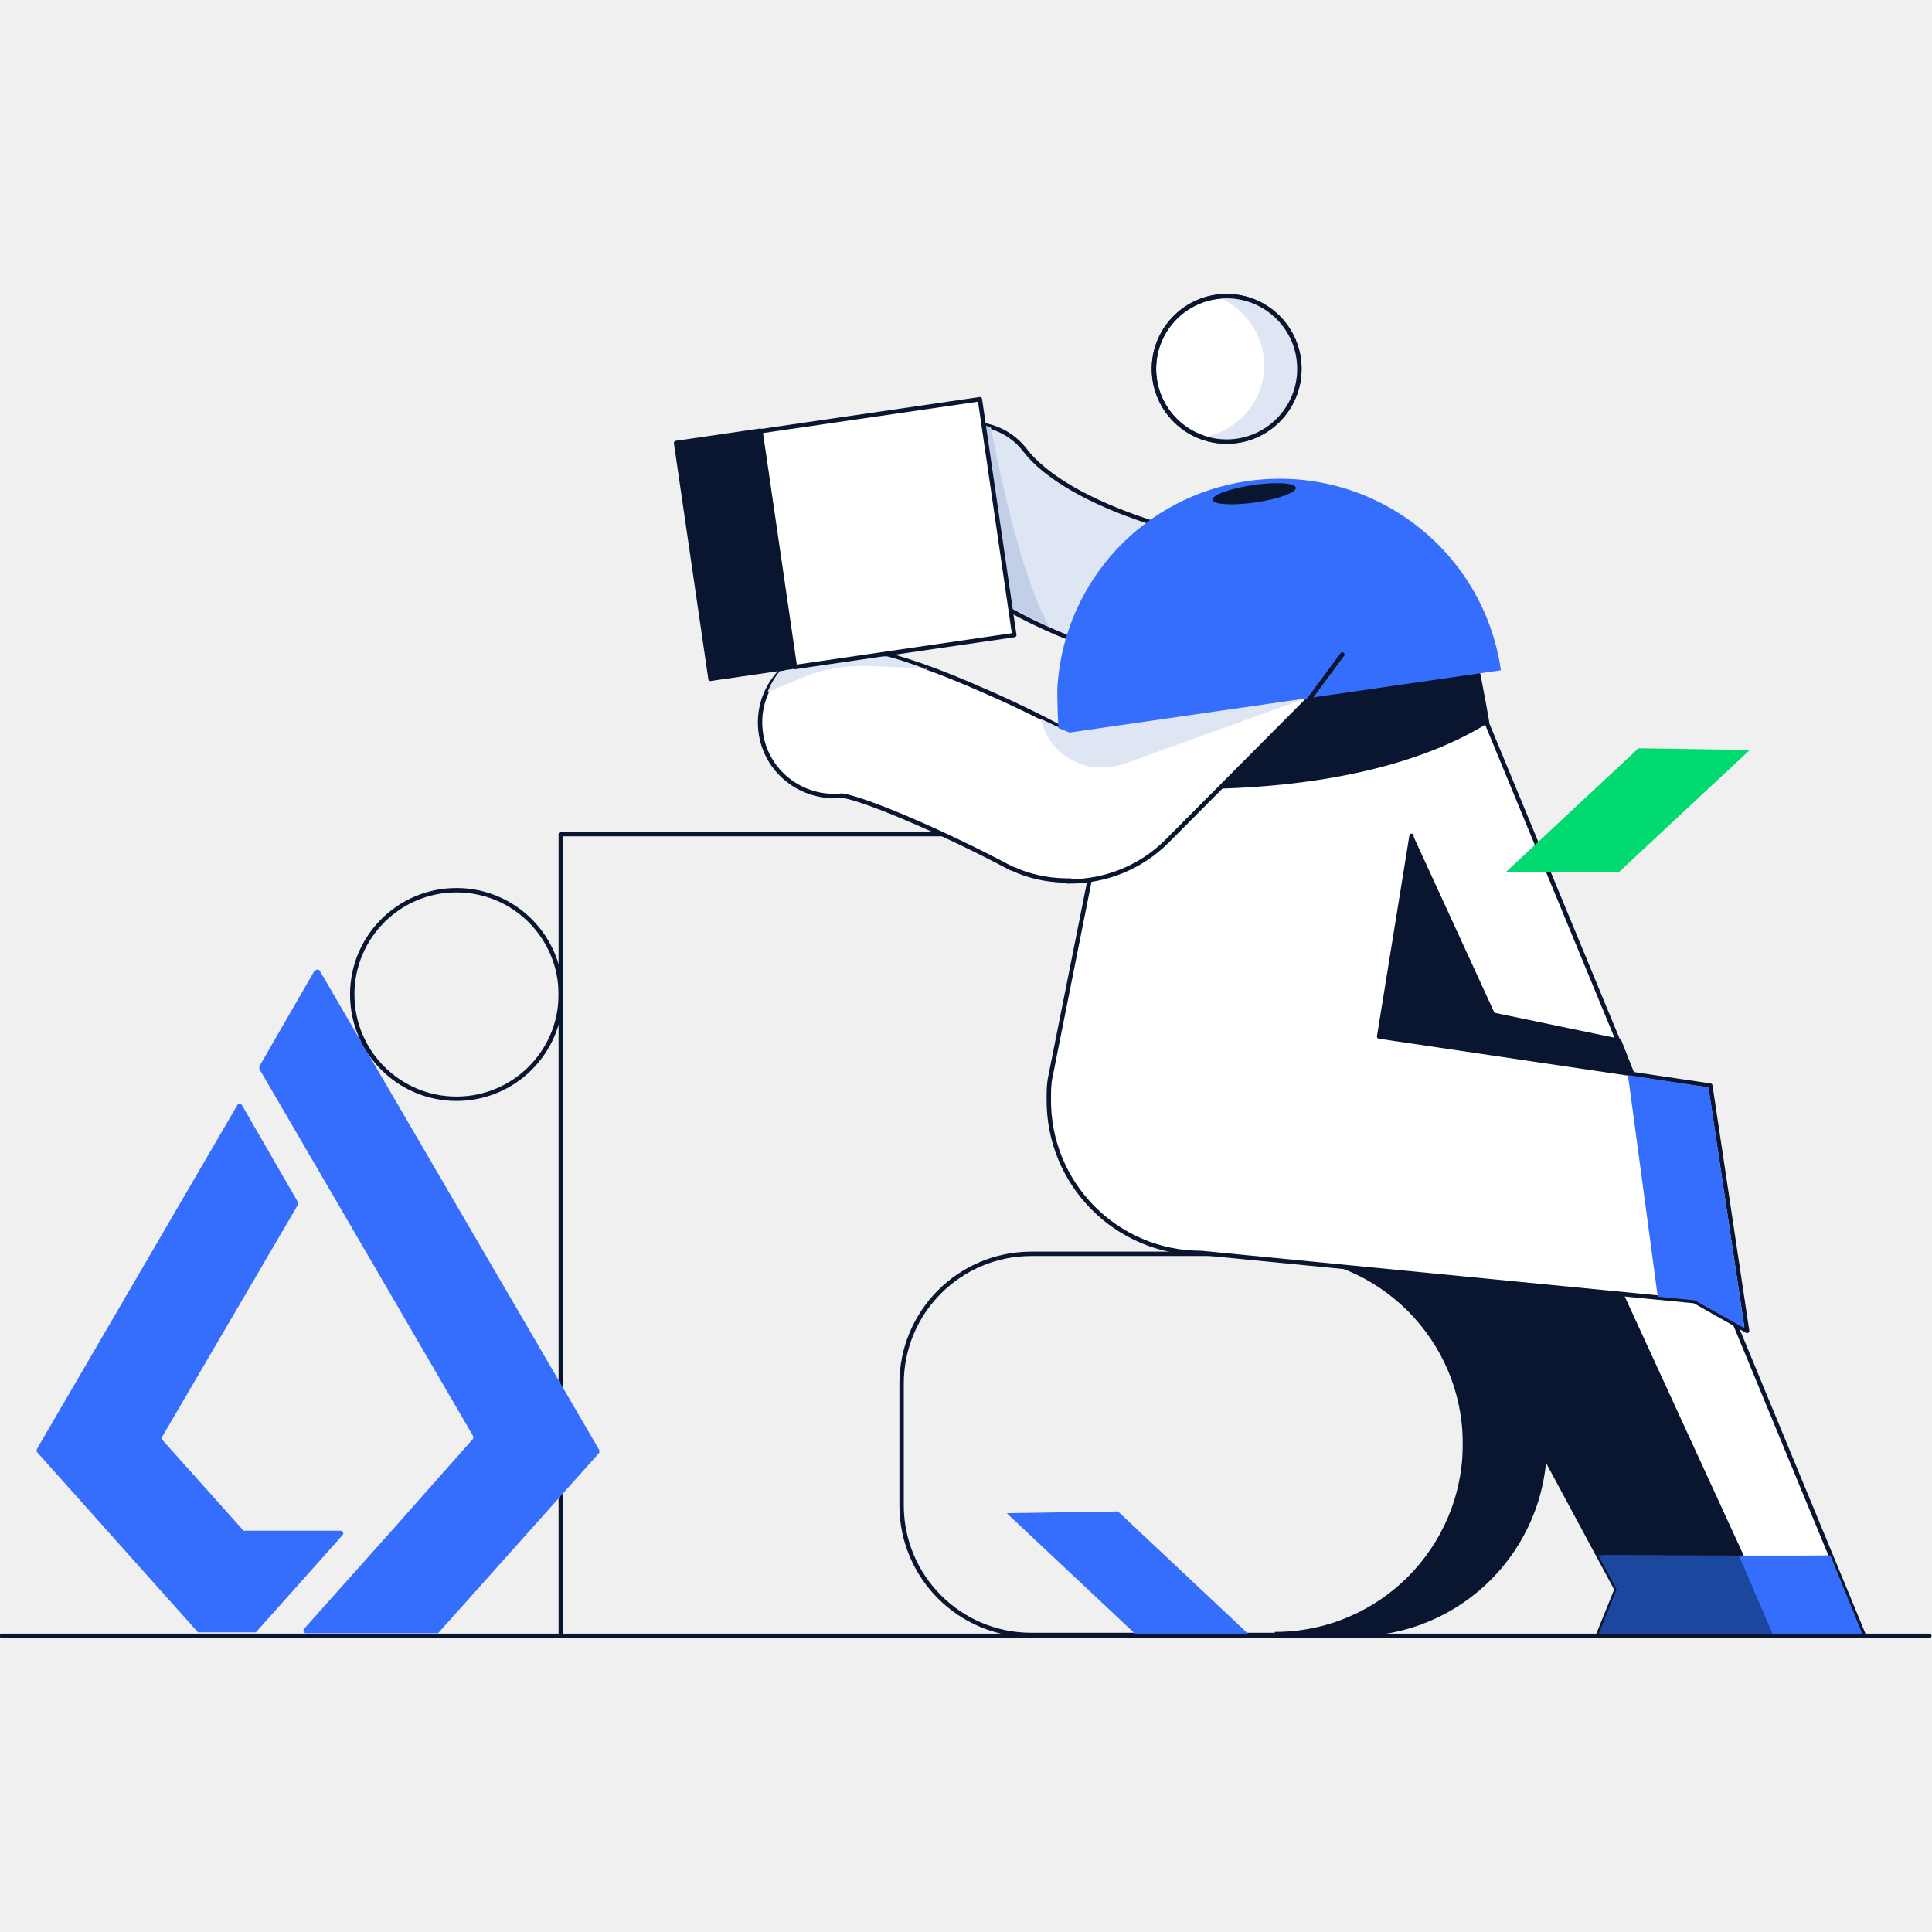
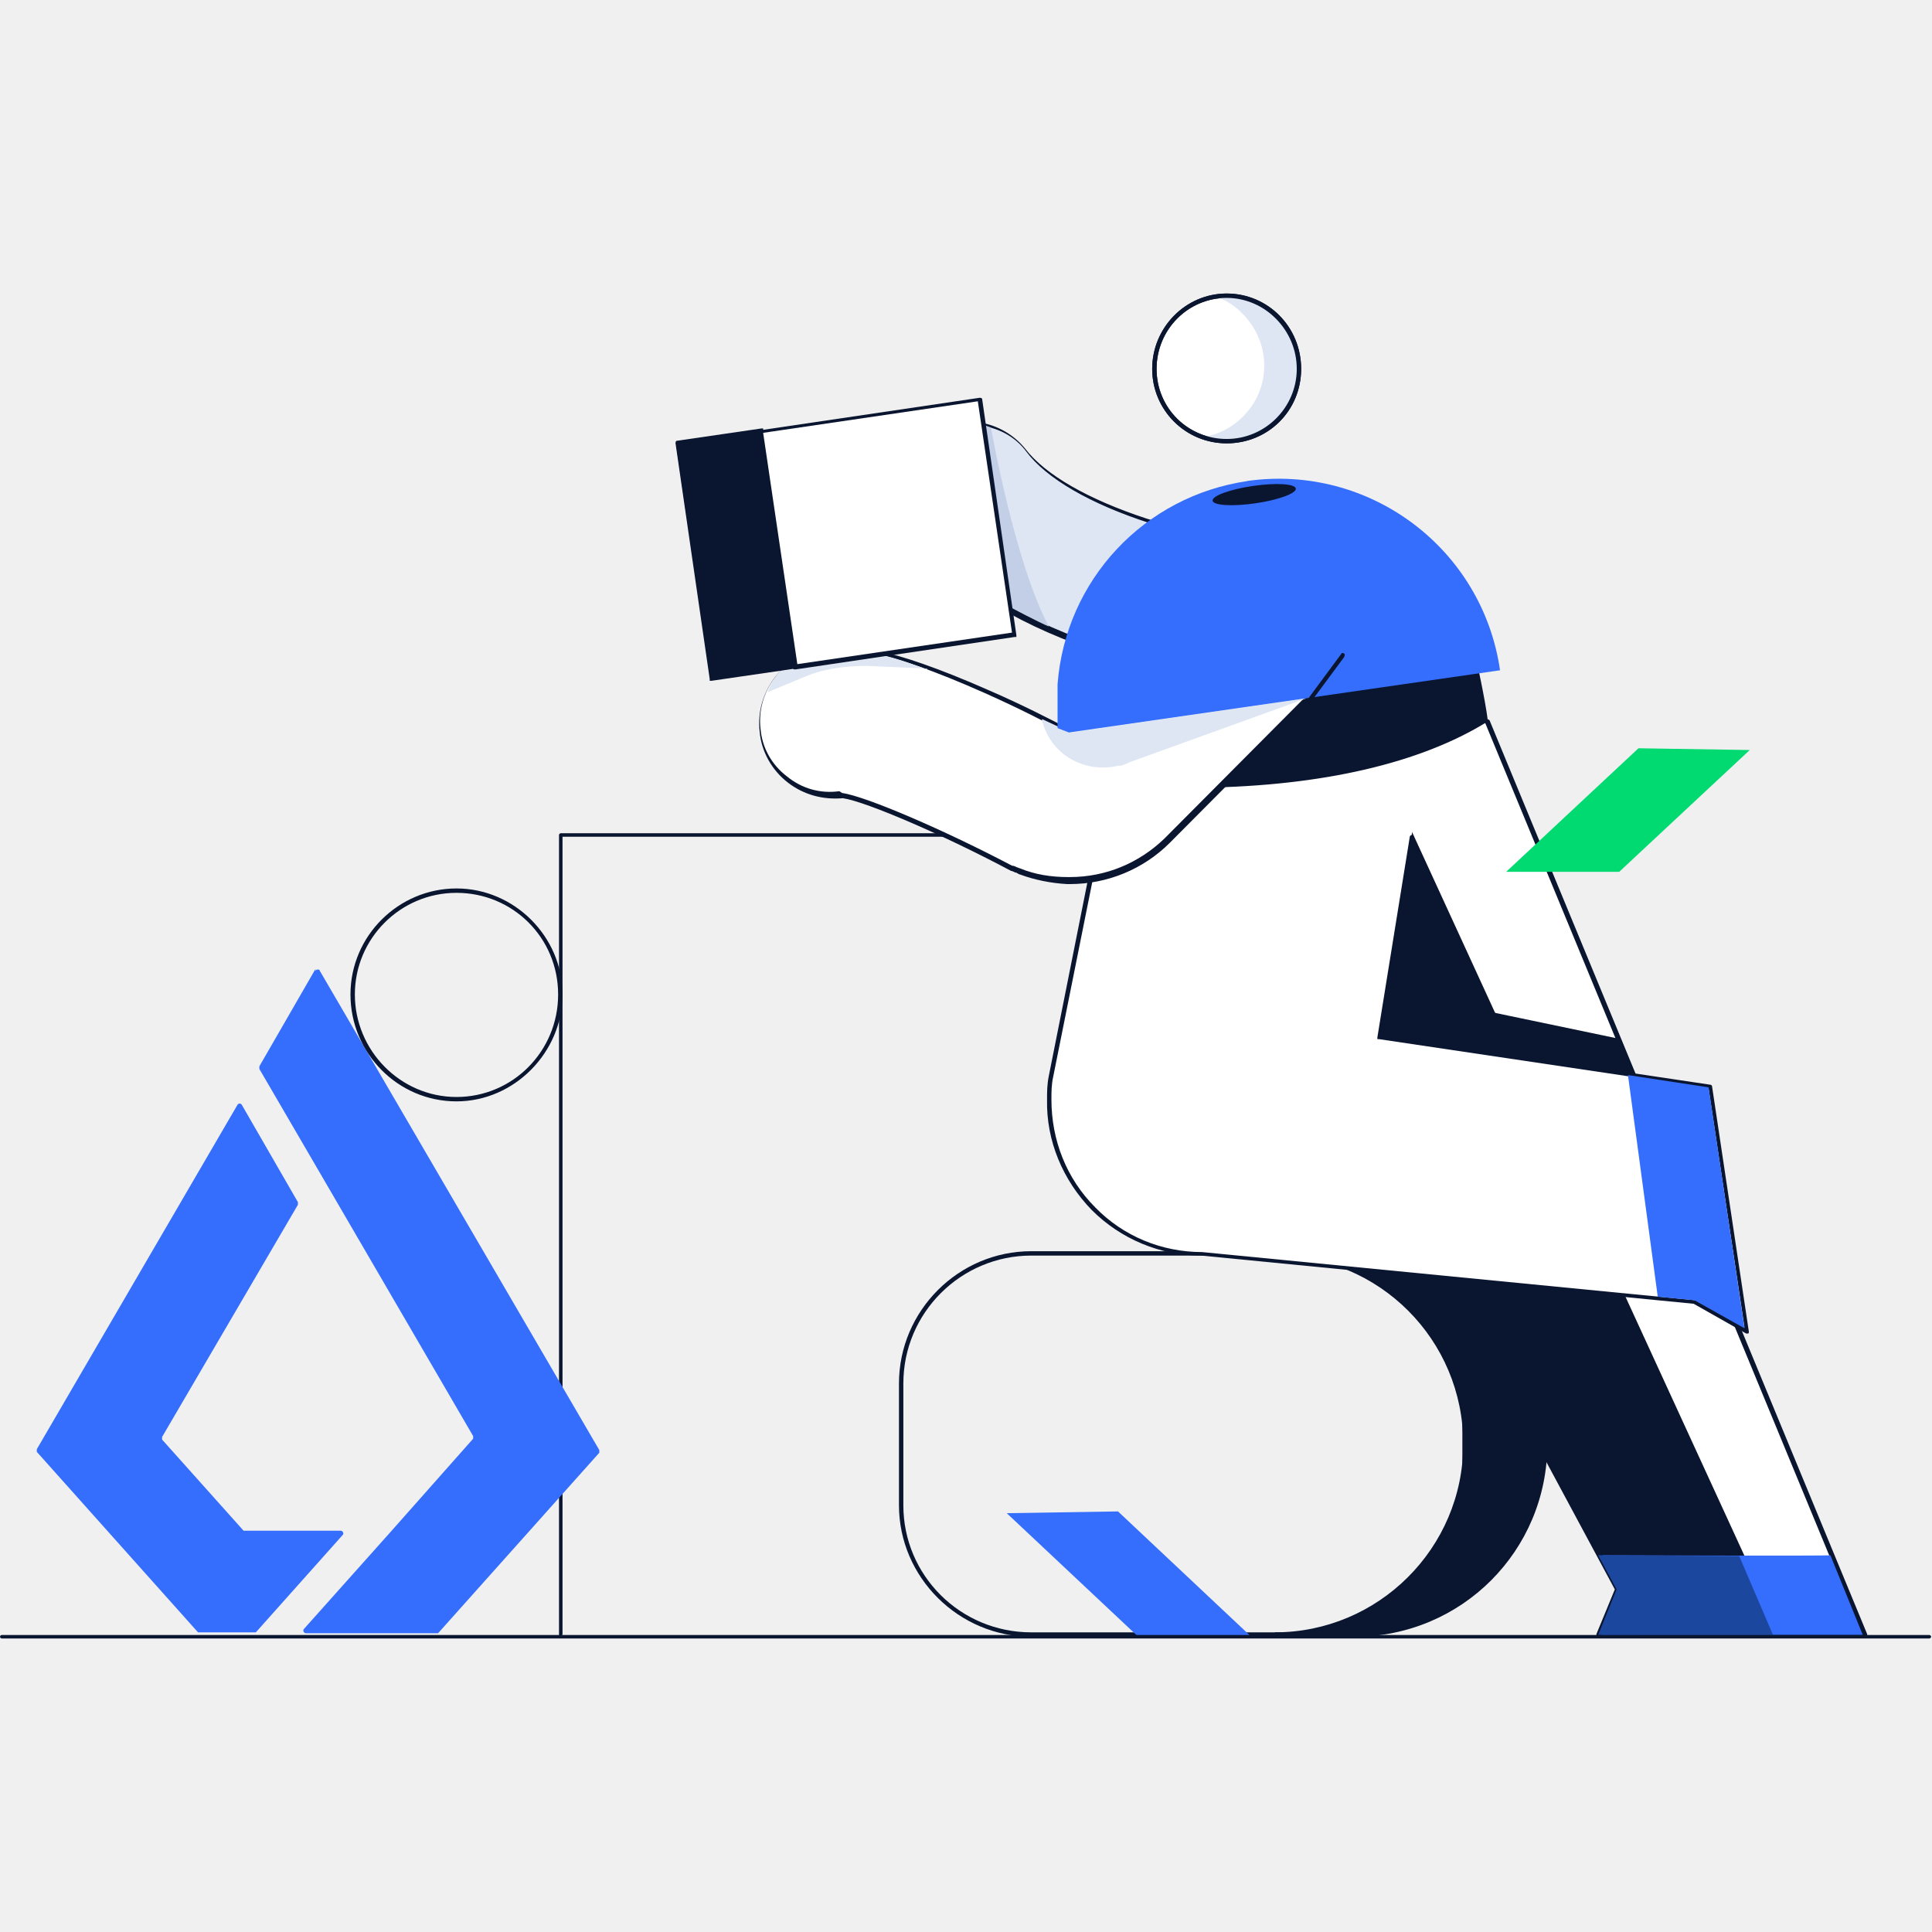
<svg xmlns="http://www.w3.org/2000/svg" id="Layer_1" data-name="Layer 1" version="1.1" viewBox="0 0 220.5 220.5">
  <defs>
    <style>
-       .cls-1, .cls-2, .cls-3, .cls-4, .cls-5, .cls-6, .cls-7, .cls-8 {
-         stroke: #0a1530;
-         stroke-width: .5px;
+       .cls-1 {
+         fill: none;
      }

-       .cls-1, .cls-2, .cls-5, .cls-8 {
-         stroke-miterlimit: 10;
+       .cls-1, .cls-2, .cls-3, .cls-4, .cls-5, .cls-6, .cls-7, .cls-8, .cls-9 {
+         stroke-width: 0px;
      }

-       .cls-1, .cls-6, .cls-9 {
+       .cls-2 {
+         fill: #c3cfe6;
+       }
+ 
+       .cls-3 {
+         fill: #356efd;
+       }
+ 
+       .cls-4 {
        fill: #0a1530;
      }

-       .cls-10 {
-         fill: #c3cfe6;
+       .cls-5 {
+         fill: #356efc;
      }

-       .cls-10, .cls-11, .cls-12, .cls-13, .cls-14, .cls-15, .cls-9, .cls-16 {
-         stroke-width: 0px;
-       }
- 
-       .cls-11, .cls-3 {
-         fill: none;
-       }
- 
-       .cls-12, .cls-5 {
+       .cls-6 {
        fill: #dee6f3;
      }

-       .cls-2, .cls-4 {
+       .cls-7 {
+         fill: #1b479e;
+       }
+ 
+       .cls-8 {
        fill: #fff;
      }

-       .cls-3, .cls-4, .cls-6, .cls-7 {
-         stroke-linecap: round;
-         stroke-linejoin: round;
-       }
- 
-       .cls-13 {
-         fill: #356efd;
-       }
- 
-       .cls-14 {
-         fill: #1b479e;
-       }
- 
-       .cls-7 {
-         fill: #fae354;
-       }
- 
-       .cls-15 {
-         fill: #356efc;
-       }
- 
-       .cls-16 {
+       .cls-9 {
        fill: #00da71;
-       }
- 
-       .cls-8 {
-         fill: #0a1530;
      }
    </style>
  </defs>
-   <rect class="cls-11" x=".2" y=".2" width="220" height="220" />
+   <rect class="cls-1" x=".2" y=".2" width="220" height="220" />
  <g>
-     <polyline class="cls-3" points="64 186.5 64 95.2 124.2 95.2" />
-     <polygon class="cls-4" points="169.6 82.3 212.7 186.6 182.8 186.6 184.9 181.4 134.9 91.2 169.6 82.3" />
-     <polygon class="cls-6" points="202.9 186.6 159.5 92.1 140.5 99.6 184.5 181.4 182.4 186.6 202.9 186.6" />
-     <polygon class="cls-8" points="186.7 123.6 169.4 121.7 169.4 115.6 184.8 118.8 186.7 123.6" />
-     <path class="cls-5" d="M140.3,77.4c-.4,0-.7,0-1.1,0-2.5-.3-24.8-3.8-34.5-16.5-2.6-3.4-2-8.3,1.4-10.9,3.4-2.6,8.3-2,10.9,1.4,2.3,3,7.3,5.9,14,8.1,2.5.8,5.1,1.5,7.7,2l4.9-3c3.7-2.3,8.5-1.1,10.7,2.5,2.3,3.7,1.1,8.5-2.5,10.7h0l-7.5,4.6c-1.2.8-2.7,1.2-4.1,1.2Z" />
-     <circle class="cls-2" cx="140" cy="42.1" r="8.3" />
-     <path class="cls-12" d="M145.9,36.3c-1.8-1.9-4.4-2.7-7-2.4,1.1.4,2.2,1.1,3,2,3.2,3.3,3.2,8.5-.1,11.7-1.3,1.3-3,2.1-4.7,2.3,4.3,1.6,9.1-.6,10.7-4.9,1.1-3,.4-6.4-1.9-8.7Z" />
-     <path class="cls-1" d="M154.6,143.1h-9.1c12,0,21.7,9.7,21.7,21.7h0c0,12-9.7,21.7-21.7,21.7h9.1c12,0,21.7-9.7,21.7-21.7h0c0-12-9.8-21.7-21.7-21.7Z" />
-     <rect class="cls-3" x="102.9" y="143.1" width="64.3" height="43.5" rx="14.8" ry="14.8" />
-     <path class="cls-4" d="M161.1,95.4l-3.7,22.9,37.8,5.6,4.2,28-6-3.4-56.3-5.5c-9.7,0-17.5-7.9-17.4-17.6,0-.9,0-1.7.2-2.6l6.1-30.6,36.9-8.1" />
-     <path class="cls-8" d="M145.8,81.7l-19.6-.6-2,12.9c3.4,0,6.7-1.1,9.4-3.2l12.2-9.1Z" />
-     <polygon class="cls-15" points="185.8 122.7 189.2 148 193.4 148.4 199.1 151.6 195 124.1 185.8 122.7" />
-     <path class="cls-15" d="M184.9,181.4l-2.1,5.2h29.8l-3.7-9.1c0,.1-26,0-26,0l2.1,3.9Z" />
-     <path class="cls-10" d="M112.3,48.5l.8.3s2.7,15.4,6.6,22.7c-1-.4-4.4-2.2-4.4-2.2l-3.1-20.8Z" />
-     <polygon class="cls-14" points="202.4 186.7 182.4 186.6 184.5 181.4 182.4 177.5 198.5 177.6 202.4 186.7" />
-     <path class="cls-1" d="M137.4,79.9l31-4.5s.9,4.5,1.3,6.9c-7.4,4.6-18.4,7.3-32.3,7.5-3.8,0,0-9.9,0-9.9Z" />
-     <path class="cls-2" d="M122,100.5c-1.9,0-3.8-.3-5.6-1-.3-.1-.6-.3-1-.4-7.7-4.1-16.6-7.9-19.3-8.3-4.6.5-8.8-2.8-9.3-7.4-.5-4.4,2.5-8.4,6.8-9.2,3-.6,7.4-.4,19.1,4.8,3.9,1.7,7.4,3.5,9.2,4.5l19.7-19.8c3.3-3.3,8.6-3.3,11.9,0,3.3,3.3,3.3,8.6,0,11.9h0l-20.3,20.4c-3,3-7,4.6-11.2,4.6Z" />
-     <path class="cls-12" d="M118.9,82.1h-.1c.9,3.9,4.7,6.2,8.7,5.3.5-.1.9-.2,1.3-.4l20.2-7.3-26.9,3.9-3.2-1.5Z" />
-     <path class="cls-15" d="M142.4,54.9c-11.8,1.7-20.8,11.3-21.7,23.2-.1,1.6.1,5,.1,5l1.3.5,49.2-7.1c-2-13.9-14.9-23.6-28.9-21.6,0,0,0,0,0,0Z" />
-     <ellipse class="cls-9" cx="143.1" cy="56.4" rx="4.8" ry="1" transform="translate(-6.6 21.2) rotate(-8.3)" />
-     <path class="cls-12" d="M105.8,76.3l-6.8-.3c-2.5,0-5,.3-7.3,1.3l-4.1,1.7c.3-.8.8-1.7,1.4-2.4l12.2-1.7c1.7.4,4.6,1.5,4.6,1.5Z" />
-     <rect class="cls-6" x="79.1" y="49.8" width="9.7" height="27.2" transform="translate(-8.3 12.7) rotate(-8.3)" />
-     <rect class="cls-4" x="88.6" y="47.3" width="25.3" height="27.2" transform="translate(-7.7 15.2) rotate(-8.3)" />
-     <polygon class="cls-15" points="142.7 186.7 129.8 186.7 114.9 172.7 127.6 172.5 142.7 186.7" />
-     <polygon class="cls-16" points="171.9 99.5 184.8 99.5 199.7 85.6 187 85.4 171.9 99.5" />
-     <line class="cls-7" x1="153.2" y1="74.7" x2="149.5" y2="79.7" />
-     <circle class="cls-3" cx="140" cy="42.1" r="8.3" />
-     <line class="cls-3" x1=".2" y1="186.7" x2="220.2" y2="186.7" />
+     <path class="cls-4" d="M64,186.8c-.1,0-.2-.1-.2-.2v-91.3c0-.1.1-.2.2-.2h60.2c.1,0,.2.1.2.2s-.1.2-.2.2h-60v91c0,.1-.1.2-.2.2Z" />
    <g>
-       <path class="cls-13" d="M29.2,186.3l9.9-11.1c.2-.2,0-.5-.2-.5h-10.9c0,0-.2,0-.2,0l-9.3-10.4c0,0,0-.2,0-.3l15.5-26.5c0,0,0-.2,0-.3l-6.4-11.1c-.1-.2-.4-.2-.5,0l-22.9,39.3c0,.1,0,.2,0,.3l18.4,20.6c0,0,.1,0,.2,0h6.2c0,0,.2,0,.2,0" />
-       <path class="cls-13" d="M36,110.6l-6.4,11.1c0,0,0,.2,0,.3l6.7,11.5,17.7,30.4c0,.1,0,.2,0,.3l-9.3,10.5h0l-10,11.2c-.2.2,0,.5.2.5h14.9c0,0,.2,0,.2,0l18.4-20.6c0,0,0-.2,0-.3l-31.9-54.7c-.1-.2-.4-.2-.5,0" />
+       <polygon class="cls-8" points="169.6 82.3 212.7 186.6 182.8 186.6 184.9 181.4 134.9 91.2 169.6 82.3" />
+       <path class="cls-4" d="M212.7,186.8h-29.9c0,0-.2,0-.2-.1,0,0,0-.2,0-.2l2.1-5.1-49.9-90.1c0,0,0-.1,0-.2,0,0,0-.1.2-.1l34.7-8.9c.1,0,.2,0,.3.1l43.1,104.3c0,0,0,.2,0,.2,0,0-.1.1-.2.1ZM183.2,186.3h29.2l-42.9-103.8-34.2,8.8,49.8,89.9c0,0,0,.1,0,.2l-2,4.9Z" />
    </g>
-     <circle class="cls-3" cx="52.1" cy="113.5" r="11.9" />
+     <g>
+       <polygon class="cls-4" points="202.9 186.6 159.5 92.1 140.5 99.6 184.5 181.4 182.4 186.6 202.9 186.6" />
+       <path class="cls-4" d="M202.9,186.8h-20.5c0,0-.2,0-.2-.1,0,0,0-.2,0-.2l2.1-5.1-43.9-81.7c0,0,0-.1,0-.2,0,0,0-.1.1-.1l19-7.5c.1,0,.3,0,.3.1l43.4,94.5c0,0,0,.2,0,.2,0,0-.1.1-.2.1ZM182.8,186.3h19.7l-43.1-93.9-18.5,7.3,43.9,81.6c0,0,0,.1,0,.2l-2,4.9Z" />
+     </g>
+     <g>
+       <polygon class="cls-4" points="186.7 123.6 169.4 121.7 169.4 115.6 184.8 118.8 186.7 123.6" />
+       <path class="cls-4" d="M187.1,123.9l-17.9-2v-6.6l15.8,3.3,2.1,5.3ZM169.7,121.5l16.7,1.8-1.7-4.3-15-3.1v5.6Z" />
+     </g>
+     <g>
+       <path class="cls-6" d="M140.3,77.4h-1.1c-2.5-.3-24.8-3.8-34.5-16.5-2.6-3.4-2-8.3,1.4-10.9,3.4-2.6,8.3-2,10.9,1.4,2.3,3,7.3,5.9,14,8.1,2.5.8,5.1,1.5,7.7,2l4.9-3c3.7-2.3,8.5-1.1,10.7,2.5,2.3,3.7,1.1,8.5-2.5,10.7h0l-7.5,4.6c-1.2.8-2.7,1.2-4.1,1.2h.1Z" />
+       <path class="cls-4" d="M140.2,77.8h-.6,0c0-.1-.5-.1-.5-.1,0,0-6.7-.8-14.6-3.6-9.2-3.2-16-7.6-20.1-13-2.7-3.5-2-8.6,1.4-11.3,1.7-1.3,3.8-1.9,5.9-1.6,2.1.3,4,1.4,5.3,3,2.3,3,7.2,5.8,13.9,8,2.7.8,5.2,1.5,7.6,2l4.8-2.9c1.8-1.1,4-1.5,6.1-1,2.1.5,3.8,1.8,5,3.6,1.1,1.8,1.5,4,1,6.1-.5,2.1-1.8,3.8-3.6,5l-7.5,4.6c-1.2.8-2.7,1.2-4.2,1.2ZM140.3,77.1h.6,0c1.2,0,2.4-.4,3.3-1.1l7.5-4.6c1.7-1,2.9-2.7,3.4-4.6.5-2,.1-4-.9-5.7-1-1.7-2.7-2.9-4.6-3.4-2-.5-4-.1-5.7.9l-5,3.1h0c-2.4-.5-5-1.2-7.7-2-6.8-2.2-11.8-5.1-14.1-8.2-1.2-1.6-3-2.6-5-2.9-2-.2-4,.3-5.6,1.5-1.6,1.2-2.6,3-2.9,5-.3,2,.3,4,1.5,5.6,4,5.3,10.7,9.6,19.8,12.8,7.9,2.8,14.4,3.6,14.5,3.6h1.1Z" />
+     </g>
+     <g>
+       <circle class="cls-8" cx="140" cy="42.1" r="8.3" />
+       <path class="cls-4" d="M140,50.6c-4.7,0-8.5-3.8-8.5-8.5s3.8-8.6,8.5-8.6,8.5,3.8,8.5,8.6-3.8,8.5-8.5,8.5ZM140,34c-4.4,0-8,3.6-8,8.1s3.6,8,8,8,8-3.6,8-8-3.6-8.1-8-8.1Z" />
+     </g>
+     <path class="cls-6" d="M145.9,36.3c-1.8-1.9-4.4-2.7-7-2.4,1.1.4,2.2,1.1,3,2,3.2,3.3,3.2,8.5-.1,11.7-1.3,1.3-3,2.1-4.7,2.3,4.3,1.6,9.1-.6,10.7-4.9,1.1-3,.4-6.4-1.9-8.7Z" />
+     <g>
+       <path class="cls-4" d="M154.6,143.1h-9.1c12,0,21.7,9.7,21.7,21.7h0c0,12-9.7,21.7-21.7,21.7h9.1c12,0,21.7-9.7,21.7-21.7h0c0-12-9.8-21.7-21.7-21.7Z" />
+       <path class="cls-4" d="M154.6,186.8h-9.1v-.5c11.8,0,21.5-9.6,21.5-21.5s-9.6-21.5-21.5-21.5v-.5h9.1c12.1,0,22,9.8,22,22s-9.8,22-22,22ZM150.2,186.2h4.4c11.8,0,21.5-9.6,21.5-21.5s-9.6-21.5-21.5-21.5h-4.4c9.9,2.1,17.3,10.9,17.3,21.5s-7.4,19.3-17.3,21.5Z" />
+     </g>
+     <path class="cls-4" d="M152.4,186.8h-34.7c-8.3,0-15.1-6.8-15.1-15v-13.9c0-8.3,6.8-15.1,15.1-15.1h34.7c8.3,0,15,6.8,15,15.1v13.9c0,8.3-6.8,15-15,15ZM117.7,143.3c-8,0-14.6,6.5-14.6,14.6v13.9c0,8,6.5,14.5,14.6,14.5h34.7c8,0,14.5-6.5,14.5-14.5v-13.9c0-8-6.5-14.6-14.5-14.6h-34.7Z" />
+     <g>
+       <path class="cls-8" d="M161.1,95.4l-3.7,22.9,37.8,5.6,4.2,28-6-3.4-56.3-5.5c-9.7,0-17.5-7.9-17.4-17.6,0-.9,0-1.7.2-2.6l6.1-30.6,36.9-8.1" />
+       <path class="cls-4" d="M199.4,152.2s0,0-.1,0l-6-3.4-56.2-5.5h0c-4.7,0-9.2-1.9-12.5-5.2-3.3-3.4-5.2-7.9-5.1-12.6,0-.9,0-1.7.2-2.7l6.1-30.6c0,0,0-.2.2-.2l36.9-8.1c.1,0,.3,0,.3.2,0,.1,0,.3-.2.3l-36.7,8.1-6.1,30.4c-.2.9-.2,1.7-.2,2.6,0,4.6,1.7,9,5,12.3,3.2,3.3,7.6,5.1,12.2,5.1l56.3,5.5s0,0,0,0l5.6,3.1-4.1-27.3-37.6-5.6c0,0-.1,0-.2,0,0,0,0-.1,0-.2l3.7-22.9c0-.1.1-.2.3-.2.1,0,.2.2.2.3l-3.7,22.6,37.5,5.6c.1,0,.2.1.2.2l4.2,28c0,0,0,.2-.1.2,0,0,0,0-.1,0Z" />
+     </g>
+     <g>
+       <path class="cls-4" d="M145.8,81.7l-19.6-.6-2,12.9c3.4,0,6.7-1.1,9.4-3.2,0,0,12.2-9.1,12.2-9.1Z" />
+       <path class="cls-4" d="M124.2,94.2h-.3l2.1-13.4,20.5.6-12.8,9.5c-2.7,2.1-6,3.2-9.5,3.2ZM126.4,81.4l-1.9,12.4c3.3,0,6.4-1.1,9-3.1l11.6-8.7-18.7-.6Z" />
+     </g>
+     <polygon class="cls-5" points="185.8 122.7 189.2 148 193.4 148.4 199.1 151.6 195 124.1 185.8 122.7" />
+     <path class="cls-5" d="M184.9,181.4l-2.1,5.2h29.8l-3.7-9.1c0,.1-26,0-26,0l2.1,3.9h-.1Z" />
+     <path class="cls-2" d="M112.3,48.5l.8.3s2.7,15.4,6.6,22.7c-1-.4-4.4-2.2-4.4-2.2l-3.1-20.8h0Z" />
+     <polygon class="cls-7" points="202.4 186.7 182.4 186.6 184.5 181.4 182.4 177.5 198.5 177.6 202.4 186.7" />
+     <g>
+       <path class="cls-4" d="M137.4,79.9l31-4.5s.9,4.5,1.3,6.9c-7.4,4.6-18.4,7.3-32.3,7.5-3.8,0,0-9.9,0-9.9Z" />
+       <path class="cls-4" d="M137.4,90c-.6,0-1.1-.2-1.5-.7-1.5-2.2,1.1-9.2,1.2-9.5h0c0-.1,31.4-4.7,31.4-4.7v.2c0,0,1,4.5,1.3,6.9v.2s-.1,0-.1,0c-7.6,4.7-18.8,7.3-32.4,7.5ZM137.6,80.1c-.4,1-2.5,7-1.2,8.9.2.3.6.5,1,.5,13.4-.2,24.5-2.7,32-7.4-.4-2.1-1-5.6-1.2-6.5l-30.6,4.4Z" />
+     </g>
+     <g>
+       <path class="cls-8" d="M122,100.5c-1.9,0-3.8-.3-5.6-1-.3,0-.6-.3-1-.4-7.7-4.1-16.6-7.9-19.3-8.3-4.6.5-8.8-2.8-9.3-7.4-.5-4.4,2.5-8.4,6.8-9.2,3-.6,7.4-.4,19.1,4.8,3.9,1.7,7.4,3.5,9.2,4.5l19.7-19.8c3.3-3.3,8.6-3.3,11.9,0,3.3,3.3,3.3,8.6,0,11.9h0l-20.3,20.4c-3,3-7,4.6-11.2,4.6h0Z" />
+       <path class="cls-4" d="M122,100.9h-.2c-1.9-.1-3.8-.5-5.4-1.1-.1,0-.2-.1-.4-.2-.2,0-.4-.2-.6-.2-7.5-4-16.5-7.9-19.2-8.3-2.3.2-4.5-.4-6.3-1.8-1.8-1.4-3-3.5-3.2-5.8-.5-4.5,2.6-8.6,7-9.5,3-.6,7.4-.4,19.2,4.8,3.7,1.6,7,3.3,9.1,4.4l19.6-19.7c1.6-1.6,3.8-2.5,6.1-2.5s4.5.9,6.1,2.5c3.4,3.4,3.4,8.9,0,12.3l-20.3,20.4c-3,3-7.1,4.7-11.4,4.7ZM96.1,90.5h0c2.8.4,11.8,4.3,19.4,8.3.2,0,.4.1.6.2.1,0,.2.1.3.1,1.7.7,3.5,1,5.5,1h.2c4.1,0,7.9-1.6,10.8-4.4l20.3-20.4c3.2-3.2,3.2-8.4,0-11.5-1.5-1.5-3.6-2.4-5.8-2.4s-4.2.9-5.8,2.4l-19.8,19.9h-.2c-2-1.2-5.4-2.9-9.2-4.6-11.7-5.2-16-5.4-19-4.8-4.2.8-7.1,4.7-6.6,8.9.2,2.2,1.3,4.1,3,5.4,1.7,1.4,3.8,2,6,1.7h0Z" />
+     </g>
+     <path class="cls-6" d="M118.9,82.1h0c.9,3.9,4.7,6.2,8.7,5.3.5,0,.9-.2,1.3-.4l20.2-7.3-26.9,3.9-3.2-1.5Z" />
+     <path class="cls-5" d="M142.4,54.9c-11.8,1.7-20.8,11.3-21.7,23.2,0,1.6,0,5,0,5l1.3.5,49.2-7.1c-2-13.9-14.9-23.6-28.9-21.6h0Z" />
+     <ellipse class="cls-4" cx="143.1" cy="56.4" rx="4.8" ry="1" transform="translate(-6.6 21.3) rotate(-8.3)" />
+     <path class="cls-6" d="M105.8,76.3l-6.8-.3c-2.5,0-5,.3-7.3,1.3l-4.1,1.7c.3-.8.8-1.7,1.4-2.4l12.2-1.7c1.7.4,4.6,1.5,4.6,1.5h0Z" />
+     <g>
+       <rect class="cls-4" x="79.1" y="49.7" width="9.7" height="27.2" transform="translate(-8.3 12.8) rotate(-8.3)" />
+       <path class="cls-4" d="M81.1,77.7c0,0-.1,0-.1,0,0,0,0,0,0-.2l-3.9-26.9c0-.1,0-.3.2-.3l9.6-1.4c0,0,.1,0,.2,0,0,0,0,0,0,.2l3.9,26.9c0,.1,0,.3-.2.3l-9.6,1.4s0,0,0,0ZM77.4,50.8l3.9,26.4,9.1-1.3-3.9-26.4-9.1,1.3Z" />
+     </g>
+     <g>
+       <rect class="cls-8" x="88.6" y="47.2" width="25.3" height="27.2" transform="translate(-7.7 15.3) rotate(-8.3)" />
+       <path class="cls-4" d="M90.7,76.4c-.1,0-.2,0-.2-.2l-3.9-26.9c0,0,0-.1,0-.2,0,0,0,0,.2,0l25-3.7c.1,0,.3,0,.3.2l3.9,26.9c0,0,0,.1,0,.2,0,0,0,0-.2,0l-25,3.7s0,0,0,0ZM87.1,49.4l3.9,26.4,24.5-3.6-3.9-26.4-24.5,3.6Z" />
+     </g>
+     <polygon class="cls-5" points="142.7 186.7 129.8 186.7 114.9 172.7 127.6 172.5 142.7 186.7" />
+     <polygon class="cls-9" points="171.9 99.5 184.8 99.5 199.7 85.6 187 85.4 171.9 99.5" />
+     <path class="cls-4" d="M149.5,80c0,0-.1,0-.1,0-.1,0-.1-.2,0-.4l3.7-5c0-.1.2-.1.3,0,.1,0,.1.2,0,.4l-3.7,5c0,0-.1.1-.2.1Z" />
+     <path class="cls-4" d="M140,50.6c-4.7,0-8.5-3.8-8.5-8.5s3.8-8.6,8.5-8.6,8.5,3.8,8.5,8.6-3.8,8.5-8.5,8.5ZM140,34c-4.4,0-8,3.6-8,8.1s3.6,8,8,8,8-3.6,8-8-3.6-8.1-8-8.1Z" />
+     <path class="cls-4" d="M220.2,187H.2c-.1,0-.2-.1-.2-.2s.1-.2.2-.2h220c.1,0,.2.1.2.2s-.1.2-.2.2Z" />
+     <g>
+       <path class="cls-3" d="M29.2,186.3l9.9-11.1c.2-.2,0-.5-.2-.5h-11.1l-9.3-10.4v-.3l15.5-26.5v-.3l-6.4-11.1c-.1-.2-.4-.2-.5,0l-22.9,39.3v.3l18.4,20.6h6.6" />
+       <path class="cls-3" d="M36,110.6l-6.4,11.1v.3l6.7,11.5,17.7,30.4v.3l-9.3,10.5h0l-10,11.2c-.2.2,0,.5.2.5h15.1l18.4-20.6v-.3l-31.9-54.7c0-.2-.4-.2-.5,0" />
+     </g>
+     <path class="cls-4" d="M52.1,125.7c-6.7,0-12.1-5.5-12.1-12.2s5.5-12.1,12.1-12.1,12.1,5.5,12.1,12.1-5.5,12.2-12.1,12.2ZM52.1,101.9c-6.4,0-11.6,5.2-11.6,11.6s5.2,11.7,11.6,11.7,11.6-5.2,11.6-11.7-5.2-11.6-11.6-11.6Z" />
  </g>
</svg>
